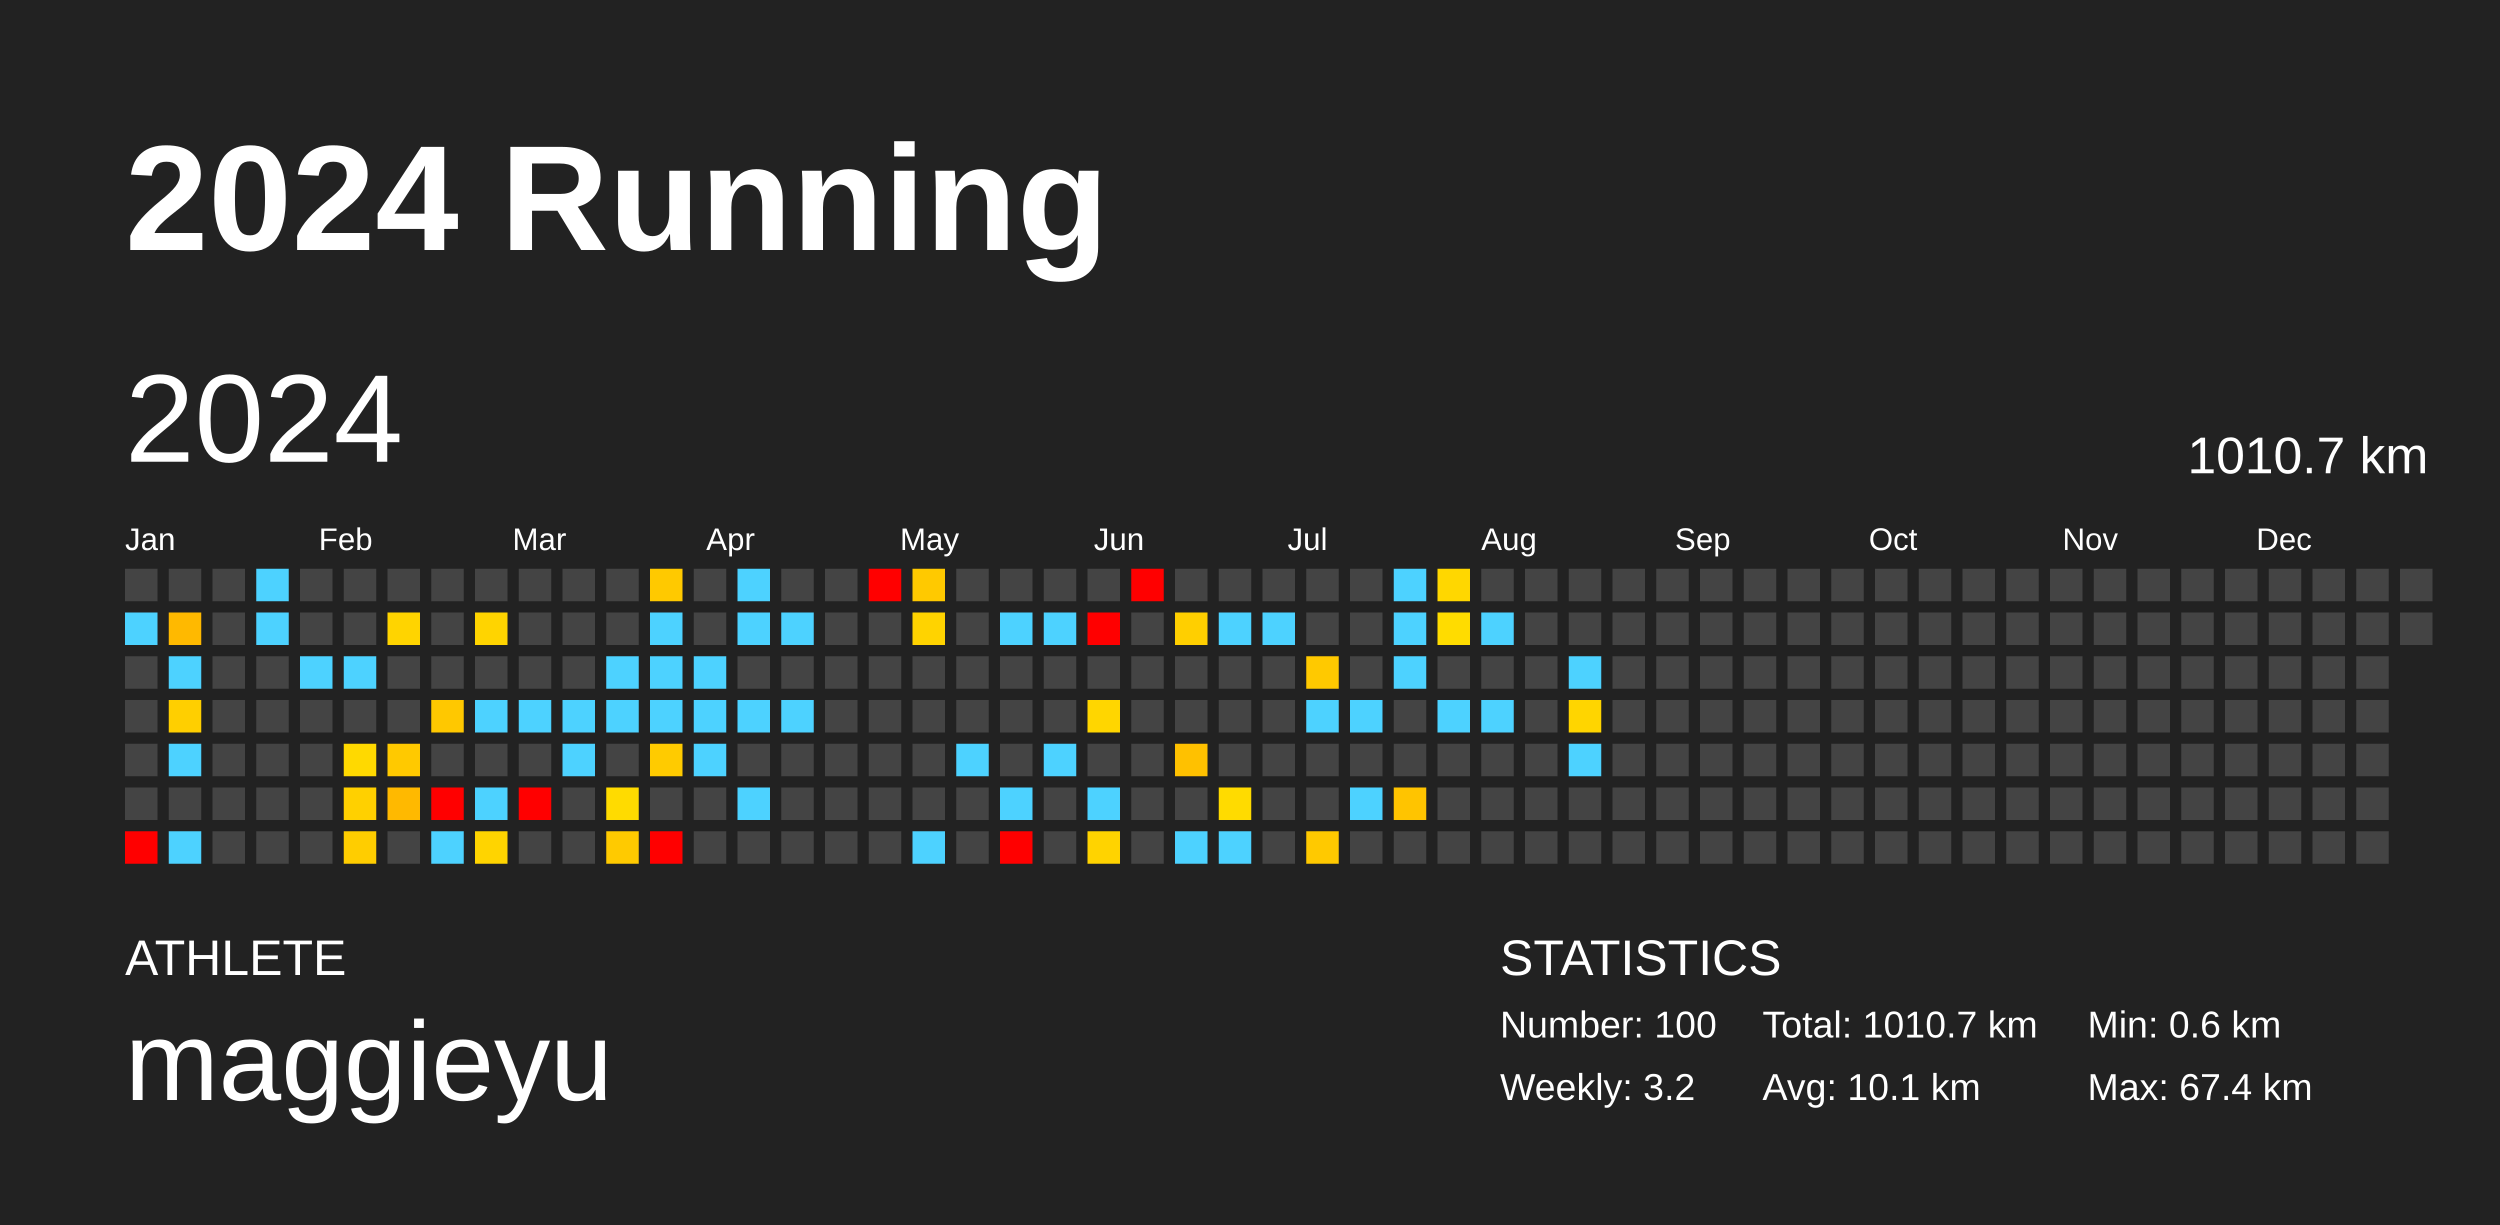
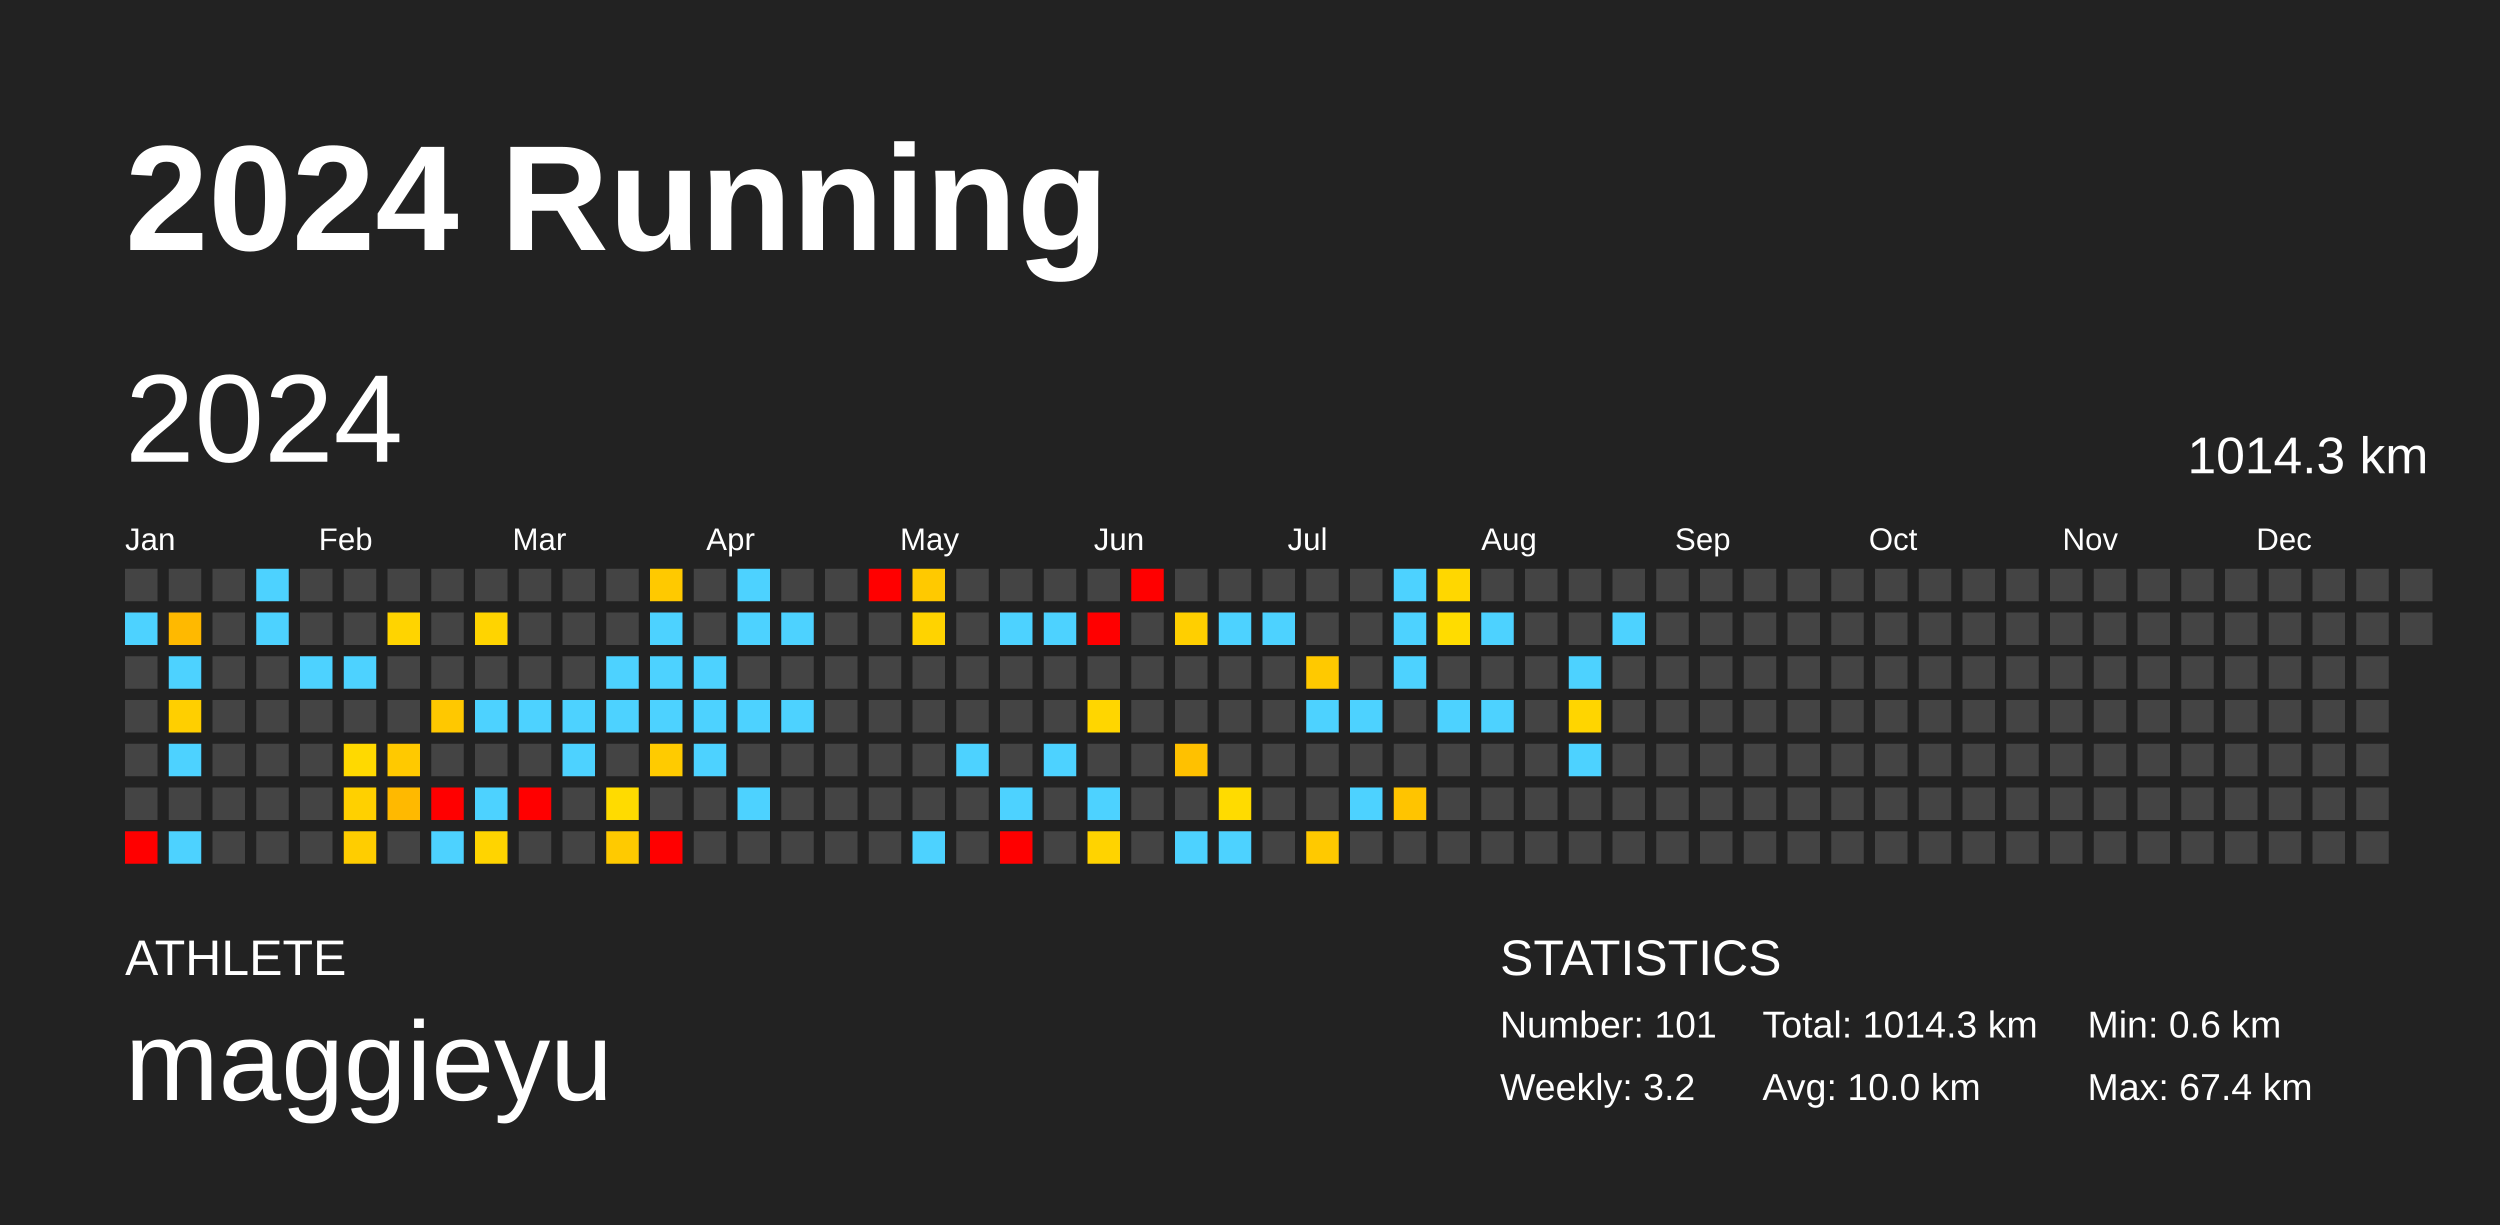
<svg xmlns="http://www.w3.org/2000/svg" baseProfile="full" height="98mm" version="1.1" viewBox="0,0,200,98" width="200mm">
  <defs />
  <rect fill="#222222" height="98" width="200" x="0" y="0" />
  <text fill="#FFFFFF" style="font-size:12px; font-family:Arial; font-weight:bold;" x="10" y="20">2024 Running</text>
  <text fill="#FFFFFF" style="font-size:4px; font-family:Arial" x="10" y="78">ATHLETE</text>
  <text fill="#FFFFFF" style="font-size:9px; font-family:Arial" x="10" y="88">maggieyu</text>
  <text fill="#FFFFFF" style="font-size:4px; font-family:Arial" x="120" y="78">STATISTICS</text>
-   <text fill="#FFFFFF" style="font-size:3px; font-family:Arial" x="120" y="83">Number: 100</text>
+   <text fill="#FFFFFF" style="font-size:3px; font-family:Arial" x="120" y="83">Number: 101</text>
  <text fill="#FFFFFF" style="font-size:3px; font-family:Arial" x="120" y="88">Weekly: 3.2</text>
-   <text fill="#FFFFFF" style="font-size:3px; font-family:Arial" x="141" y="83">Total: 1010.7 km</text>
-   <text fill="#FFFFFF" style="font-size:3px; font-family:Arial" x="141" y="88">Avg: 10.1 km</text>
+   <text fill="#FFFFFF" style="font-size:3px; font-family:Arial" x="141" y="83">Total: 1014.3 km</text>
+   <text fill="#FFFFFF" style="font-size:3px; font-family:Arial" x="141" y="88">Avg: 10.0 km</text>
  <text fill="#FFFFFF" style="font-size:3px; font-family:Arial" x="167" y="83">Min: 0.6 km</text>
  <text fill="#FFFFFF" style="font-size:3px; font-family:Arial" x="167" y="88">Max: 67.4 km</text>
  <text dominant-baseline="hanging" fill="#FFFFFF" style="font-size:10.0px; font-family:Arial;" x="10" y="30">2024</text>
-   <text dominant-baseline="hanging" fill="#FFFFFF" style="font-size:4.125px; font-family:Arial;" x="175" y="35">1010.7 km</text>
+   <text dominant-baseline="hanging" fill="#FFFFFF" style="font-size:4.125px; font-family:Arial;" x="175" y="35">1014.3 km</text>
  <text fill="#FFFFFF" style="font-size:2.5px; font-family:Arial" x="10.0" y="44">Jan</text>
  <text fill="#FFFFFF" style="font-size:2.5px; font-family:Arial" x="25.5" y="44">Feb</text>
  <text fill="#FFFFFF" style="font-size:2.5px; font-family:Arial" x="41.0" y="44">Mar</text>
  <text fill="#FFFFFF" style="font-size:2.5px; font-family:Arial" x="56.5" y="44">Apr</text>
  <text fill="#FFFFFF" style="font-size:2.5px; font-family:Arial" x="72.0" y="44">May</text>
  <text fill="#FFFFFF" style="font-size:2.5px; font-family:Arial" x="87.5" y="44">Jun</text>
  <text fill="#FFFFFF" style="font-size:2.5px; font-family:Arial" x="103.0" y="44">Jul</text>
  <text fill="#FFFFFF" style="font-size:2.5px; font-family:Arial" x="118.5" y="44">Aug</text>
  <text fill="#FFFFFF" style="font-size:2.5px; font-family:Arial" x="134.0" y="44">Sep</text>
  <text fill="#FFFFFF" style="font-size:2.5px; font-family:Arial" x="149.5" y="44">Oct</text>
  <text fill="#FFFFFF" style="font-size:2.5px; font-family:Arial" x="165.0" y="44">Nov</text>
  <text fill="#FFFFFF" style="font-size:2.5px; font-family:Arial" x="180.5" y="44">Dec</text>
  <rect fill="#444444" height="2.6" width="2.6" x="10.0" y="45.5" />
  <rect fill="#4dd2ff" height="2.6" width="2.6" x="10.0" y="49.0" />
  <rect fill="#444444" height="2.6" width="2.6" x="10.0" y="52.5" />
  <rect fill="#444444" height="2.6" width="2.6" x="10.0" y="56.0" />
  <rect fill="#444444" height="2.6" width="2.6" x="10.0" y="59.5" />
  <rect fill="#444444" height="2.6" width="2.6" x="10.0" y="63.0" />
  <rect fill="red" height="2.6" width="2.6" x="10.0" y="66.5" />
  <rect fill="#444444" height="2.6" width="2.6" x="13.5" y="45.5" />
  <rect fill="#ffb900" height="2.6" width="2.6" x="13.5" y="49.0" />
  <rect fill="#4dd2ff" height="2.6" width="2.6" x="13.5" y="52.5" />
  <rect fill="#ffcf00" height="2.6" width="2.6" x="13.5" y="56.0" />
  <rect fill="#4dd2ff" height="2.6" width="2.6" x="13.5" y="59.5" />
  <rect fill="#444444" height="2.6" width="2.6" x="13.5" y="63.0" />
  <rect fill="#4dd2ff" height="2.6" width="2.6" x="13.5" y="66.5" />
  <rect fill="#444444" height="2.6" width="2.6" x="17.0" y="45.5" />
  <rect fill="#444444" height="2.6" width="2.6" x="17.0" y="49.0" />
  <rect fill="#444444" height="2.6" width="2.6" x="17.0" y="52.5" />
  <rect fill="#444444" height="2.6" width="2.6" x="17.0" y="56.0" />
  <rect fill="#444444" height="2.6" width="2.6" x="17.0" y="59.5" />
  <rect fill="#444444" height="2.6" width="2.6" x="17.0" y="63.0" />
  <rect fill="#444444" height="2.6" width="2.6" x="17.0" y="66.5" />
  <rect fill="#4dd2ff" height="2.6" width="2.6" x="20.5" y="45.5" />
  <rect fill="#4dd2ff" height="2.6" width="2.6" x="20.5" y="49.0" />
  <rect fill="#444444" height="2.6" width="2.6" x="20.5" y="52.5" />
  <rect fill="#444444" height="2.6" width="2.6" x="20.5" y="56.0" />
  <rect fill="#444444" height="2.6" width="2.6" x="20.5" y="59.5" />
  <rect fill="#444444" height="2.6" width="2.6" x="20.5" y="63.0" />
  <rect fill="#444444" height="2.6" width="2.6" x="20.5" y="66.5" />
  <rect fill="#444444" height="2.6" width="2.6" x="24.0" y="45.5" />
  <rect fill="#444444" height="2.6" width="2.6" x="24.0" y="49.0" />
  <rect fill="#4dd2ff" height="2.6" width="2.6" x="24.0" y="52.5" />
  <rect fill="#444444" height="2.6" width="2.6" x="24.0" y="56.0" />
  <rect fill="#444444" height="2.6" width="2.6" x="24.0" y="59.5" />
  <rect fill="#444444" height="2.6" width="2.6" x="24.0" y="63.0" />
  <rect fill="#444444" height="2.6" width="2.6" x="24.0" y="66.5" />
  <rect fill="#444444" height="2.6" width="2.6" x="27.5" y="45.5" />
  <rect fill="#444444" height="2.6" width="2.6" x="27.5" y="49.0" />
  <rect fill="#4dd2ff" height="2.6" width="2.6" x="27.5" y="52.5" />
  <rect fill="#444444" height="2.6" width="2.6" x="27.5" y="56.0" />
  <rect fill="#ffd900" height="2.6" width="2.6" x="27.5" y="59.5" />
  <rect fill="#ffd000" height="2.6" width="2.6" x="27.5" y="63.0" />
  <rect fill="#ffcd00" height="2.6" width="2.6" x="27.5" y="66.5" />
  <rect fill="#444444" height="2.6" width="2.6" x="31.0" y="45.5" />
  <rect fill="#ffd400" height="2.6" width="2.6" x="31.0" y="49.0" />
  <rect fill="#444444" height="2.6" width="2.6" x="31.0" y="52.5" />
  <rect fill="#444444" height="2.6" width="2.6" x="31.0" y="56.0" />
  <rect fill="#ffc900" height="2.6" width="2.6" x="31.0" y="59.5" />
  <rect fill="#ffb900" height="2.6" width="2.6" x="31.0" y="63.0" />
  <rect fill="#444444" height="2.6" width="2.6" x="31.0" y="66.5" />
  <rect fill="#444444" height="2.6" width="2.6" x="34.5" y="45.5" />
  <rect fill="#444444" height="2.6" width="2.6" x="34.5" y="49.0" />
  <rect fill="#444444" height="2.6" width="2.6" x="34.5" y="52.5" />
  <rect fill="#ffc800" height="2.6" width="2.6" x="34.5" y="56.0" />
  <rect fill="#444444" height="2.6" width="2.6" x="34.5" y="59.5" />
  <rect fill="red" height="2.6" width="2.6" x="34.5" y="63.0" />
  <rect fill="#4dd2ff" height="2.6" width="2.6" x="34.5" y="66.5" />
  <rect fill="#444444" height="2.6" width="2.6" x="38.0" y="45.5" />
  <rect fill="#ffd400" height="2.6" width="2.6" x="38.0" y="49.0" />
  <rect fill="#444444" height="2.6" width="2.6" x="38.0" y="52.5" />
  <rect fill="#4dd2ff" height="2.6" width="2.6" x="38.0" y="56.0" />
  <rect fill="#444444" height="2.6" width="2.6" x="38.0" y="59.5" />
  <rect fill="#4dd2ff" height="2.6" width="2.6" x="38.0" y="63.0" />
  <rect fill="#ffd400" height="2.6" width="2.6" x="38.0" y="66.5" />
  <rect fill="#444444" height="2.6" width="2.6" x="41.5" y="45.5" />
  <rect fill="#444444" height="2.6" width="2.6" x="41.5" y="49.0" />
  <rect fill="#444444" height="2.6" width="2.6" x="41.5" y="52.5" />
  <rect fill="#4dd2ff" height="2.6" width="2.6" x="41.5" y="56.0" />
  <rect fill="#444444" height="2.6" width="2.6" x="41.5" y="59.5" />
  <rect fill="red" height="2.6" width="2.6" x="41.5" y="63.0" />
  <rect fill="#444444" height="2.6" width="2.6" x="41.5" y="66.5" />
  <rect fill="#444444" height="2.6" width="2.6" x="45.0" y="45.5" />
  <rect fill="#444444" height="2.6" width="2.6" x="45.0" y="49.0" />
  <rect fill="#444444" height="2.6" width="2.6" x="45.0" y="52.5" />
  <rect fill="#4dd2ff" height="2.6" width="2.6" x="45.0" y="56.0" />
  <rect fill="#4dd2ff" height="2.6" width="2.6" x="45.0" y="59.5" />
  <rect fill="#444444" height="2.6" width="2.6" x="45.0" y="63.0" />
  <rect fill="#444444" height="2.6" width="2.6" x="45.0" y="66.5" />
  <rect fill="#444444" height="2.6" width="2.6" x="48.5" y="45.5" />
  <rect fill="#444444" height="2.6" width="2.6" x="48.5" y="49.0" />
  <rect fill="#4dd2ff" height="2.6" width="2.6" x="48.5" y="52.5" />
  <rect fill="#4dd2ff" height="2.6" width="2.6" x="48.5" y="56.0" />
  <rect fill="#444444" height="2.6" width="2.6" x="48.5" y="59.5" />
  <rect fill="#ffdb00" height="2.6" width="2.6" x="48.5" y="63.0" />
  <rect fill="#ffca00" height="2.6" width="2.6" x="48.5" y="66.5" />
  <rect fill="#ffc900" height="2.6" width="2.6" x="52.0" y="45.5" />
  <rect fill="#4dd2ff" height="2.6" width="2.6" x="52.0" y="49.0" />
  <rect fill="#4dd2ff" height="2.6" width="2.6" x="52.0" y="52.5" />
  <rect fill="#4dd2ff" height="2.6" width="2.6" x="52.0" y="56.0" />
  <rect fill="#ffcb00" height="2.6" width="2.6" x="52.0" y="59.5" />
  <rect fill="#444444" height="2.6" width="2.6" x="52.0" y="63.0" />
  <rect fill="red" height="2.6" width="2.6" x="52.0" y="66.5" />
  <rect fill="#444444" height="2.6" width="2.6" x="55.5" y="45.5" />
  <rect fill="#444444" height="2.6" width="2.6" x="55.5" y="49.0" />
  <rect fill="#4dd2ff" height="2.6" width="2.6" x="55.5" y="52.5" />
  <rect fill="#4dd2ff" height="2.6" width="2.6" x="55.5" y="56.0" />
  <rect fill="#4dd2ff" height="2.6" width="2.6" x="55.5" y="59.5" />
  <rect fill="#444444" height="2.6" width="2.6" x="55.5" y="63.0" />
  <rect fill="#444444" height="2.6" width="2.6" x="55.5" y="66.5" />
  <rect fill="#4dd2ff" height="2.6" width="2.6" x="59.0" y="45.5" />
  <rect fill="#4dd2ff" height="2.6" width="2.6" x="59.0" y="49.0" />
  <rect fill="#444444" height="2.6" width="2.6" x="59.0" y="52.5" />
  <rect fill="#4dd2ff" height="2.6" width="2.6" x="59.0" y="56.0" />
  <rect fill="#444444" height="2.6" width="2.6" x="59.0" y="59.5" />
  <rect fill="#4dd2ff" height="2.6" width="2.6" x="59.0" y="63.0" />
  <rect fill="#444444" height="2.6" width="2.6" x="59.0" y="66.5" />
  <rect fill="#444444" height="2.6" width="2.6" x="62.5" y="45.5" />
  <rect fill="#4dd2ff" height="2.6" width="2.6" x="62.5" y="49.0" />
  <rect fill="#444444" height="2.6" width="2.6" x="62.5" y="52.5" />
  <rect fill="#4dd2ff" height="2.6" width="2.6" x="62.5" y="56.0" />
  <rect fill="#444444" height="2.6" width="2.6" x="62.5" y="59.5" />
  <rect fill="#444444" height="2.6" width="2.6" x="62.5" y="63.0" />
  <rect fill="#444444" height="2.6" width="2.6" x="62.5" y="66.5" />
  <rect fill="#444444" height="2.6" width="2.6" x="66.0" y="45.5" />
  <rect fill="#444444" height="2.6" width="2.6" x="66.0" y="49.0" />
  <rect fill="#444444" height="2.6" width="2.6" x="66.0" y="52.5" />
  <rect fill="#444444" height="2.6" width="2.6" x="66.0" y="56.0" />
  <rect fill="#444444" height="2.6" width="2.6" x="66.0" y="59.5" />
  <rect fill="#444444" height="2.6" width="2.6" x="66.0" y="63.0" />
  <rect fill="#444444" height="2.6" width="2.6" x="66.0" y="66.5" />
  <rect fill="red" height="2.6" width="2.6" x="69.5" y="45.5" />
  <rect fill="#444444" height="2.6" width="2.6" x="69.5" y="49.0" />
  <rect fill="#444444" height="2.6" width="2.6" x="69.5" y="52.5" />
  <rect fill="#444444" height="2.6" width="2.6" x="69.5" y="56.0" />
  <rect fill="#444444" height="2.6" width="2.6" x="69.5" y="59.5" />
  <rect fill="#444444" height="2.6" width="2.6" x="69.5" y="63.0" />
  <rect fill="#444444" height="2.6" width="2.6" x="69.5" y="66.5" />
  <rect fill="#ffc900" height="2.6" width="2.6" x="73.0" y="45.5" />
  <rect fill="#ffd300" height="2.6" width="2.6" x="73.0" y="49.0" />
  <rect fill="#444444" height="2.6" width="2.6" x="73.0" y="52.5" />
  <rect fill="#444444" height="2.6" width="2.6" x="73.0" y="56.0" />
  <rect fill="#444444" height="2.6" width="2.6" x="73.0" y="59.5" />
  <rect fill="#444444" height="2.6" width="2.6" x="73.0" y="63.0" />
  <rect fill="#4dd2ff" height="2.6" width="2.6" x="73.0" y="66.5" />
  <rect fill="#444444" height="2.6" width="2.6" x="76.5" y="45.5" />
  <rect fill="#444444" height="2.6" width="2.6" x="76.5" y="49.0" />
  <rect fill="#444444" height="2.6" width="2.6" x="76.5" y="52.5" />
  <rect fill="#444444" height="2.6" width="2.6" x="76.5" y="56.0" />
  <rect fill="#4dd2ff" height="2.6" width="2.6" x="76.5" y="59.5" />
  <rect fill="#444444" height="2.6" width="2.6" x="76.5" y="63.0" />
  <rect fill="#444444" height="2.6" width="2.6" x="76.5" y="66.5" />
  <rect fill="#444444" height="2.6" width="2.6" x="80.0" y="45.5" />
  <rect fill="#4dd2ff" height="2.6" width="2.6" x="80.0" y="49.0" />
  <rect fill="#444444" height="2.6" width="2.6" x="80.0" y="52.5" />
  <rect fill="#444444" height="2.6" width="2.6" x="80.0" y="56.0" />
  <rect fill="#444444" height="2.6" width="2.6" x="80.0" y="59.5" />
  <rect fill="#4dd2ff" height="2.6" width="2.6" x="80.0" y="63.0" />
  <rect fill="red" height="2.6" width="2.6" x="80.0" y="66.5" />
  <rect fill="#444444" height="2.6" width="2.6" x="83.5" y="45.5" />
  <rect fill="#4dd2ff" height="2.6" width="2.6" x="83.5" y="49.0" />
  <rect fill="#444444" height="2.6" width="2.6" x="83.5" y="52.5" />
  <rect fill="#444444" height="2.6" width="2.6" x="83.5" y="56.0" />
  <rect fill="#4dd2ff" height="2.6" width="2.6" x="83.5" y="59.5" />
  <rect fill="#444444" height="2.6" width="2.6" x="83.5" y="63.0" />
  <rect fill="#444444" height="2.6" width="2.6" x="83.5" y="66.5" />
  <rect fill="#444444" height="2.6" width="2.6" x="87.0" y="45.5" />
  <rect fill="red" height="2.6" width="2.6" x="87.0" y="49.0" />
  <rect fill="#444444" height="2.6" width="2.6" x="87.0" y="52.5" />
  <rect fill="#ffd600" height="2.6" width="2.6" x="87.0" y="56.0" />
  <rect fill="#444444" height="2.6" width="2.6" x="87.0" y="59.5" />
  <rect fill="#4dd2ff" height="2.6" width="2.6" x="87.0" y="63.0" />
  <rect fill="#ffd300" height="2.6" width="2.6" x="87.0" y="66.5" />
  <rect fill="red" height="2.6" width="2.6" x="90.5" y="45.5" />
  <rect fill="#444444" height="2.6" width="2.6" x="90.5" y="49.0" />
  <rect fill="#444444" height="2.6" width="2.6" x="90.5" y="52.5" />
  <rect fill="#444444" height="2.6" width="2.6" x="90.5" y="56.0" />
  <rect fill="#444444" height="2.6" width="2.6" x="90.5" y="59.5" />
  <rect fill="#444444" height="2.6" width="2.6" x="90.5" y="63.0" />
  <rect fill="#444444" height="2.6" width="2.6" x="90.5" y="66.5" />
  <rect fill="#444444" height="2.6" width="2.6" x="94.0" y="45.5" />
  <rect fill="#ffcf00" height="2.6" width="2.6" x="94.0" y="49.0" />
  <rect fill="#444444" height="2.6" width="2.6" x="94.0" y="52.5" />
  <rect fill="#444444" height="2.6" width="2.6" x="94.0" y="56.0" />
  <rect fill="#ffc100" height="2.6" width="2.6" x="94.0" y="59.5" />
  <rect fill="#444444" height="2.6" width="2.6" x="94.0" y="63.0" />
  <rect fill="#4dd2ff" height="2.6" width="2.6" x="94.0" y="66.5" />
  <rect fill="#444444" height="2.6" width="2.6" x="97.5" y="45.5" />
  <rect fill="#4dd2ff" height="2.6" width="2.6" x="97.5" y="49.0" />
  <rect fill="#444444" height="2.6" width="2.6" x="97.5" y="52.5" />
  <rect fill="#444444" height="2.6" width="2.6" x="97.5" y="56.0" />
  <rect fill="#444444" height="2.6" width="2.6" x="97.5" y="59.5" />
  <rect fill="#ffdb00" height="2.6" width="2.6" x="97.5" y="63.0" />
  <rect fill="#4dd2ff" height="2.6" width="2.6" x="97.5" y="66.5" />
  <rect fill="#444444" height="2.6" width="2.6" x="101.0" y="45.5" />
  <rect fill="#4dd2ff" height="2.6" width="2.6" x="101.0" y="49.0" />
  <rect fill="#444444" height="2.6" width="2.6" x="101.0" y="52.5" />
  <rect fill="#444444" height="2.6" width="2.6" x="101.0" y="56.0" />
  <rect fill="#444444" height="2.6" width="2.6" x="101.0" y="59.5" />
  <rect fill="#444444" height="2.6" width="2.6" x="101.0" y="63.0" />
  <rect fill="#444444" height="2.6" width="2.6" x="101.0" y="66.5" />
  <rect fill="#444444" height="2.6" width="2.6" x="104.5" y="45.5" />
  <rect fill="#444444" height="2.6" width="2.6" x="104.5" y="49.0" />
  <rect fill="#ffc900" height="2.6" width="2.6" x="104.5" y="52.5" />
  <rect fill="#4dd2ff" height="2.6" width="2.6" x="104.5" y="56.0" />
  <rect fill="#444444" height="2.6" width="2.6" x="104.5" y="59.5" />
  <rect fill="#444444" height="2.6" width="2.6" x="104.5" y="63.0" />
  <rect fill="#ffc900" height="2.6" width="2.6" x="104.5" y="66.5" />
  <rect fill="#444444" height="2.6" width="2.6" x="108.0" y="45.5" />
  <rect fill="#444444" height="2.6" width="2.6" x="108.0" y="49.0" />
  <rect fill="#444444" height="2.6" width="2.6" x="108.0" y="52.5" />
  <rect fill="#4dd2ff" height="2.6" width="2.6" x="108.0" y="56.0" />
  <rect fill="#444444" height="2.6" width="2.6" x="108.0" y="59.5" />
  <rect fill="#4dd2ff" height="2.6" width="2.6" x="108.0" y="63.0" />
  <rect fill="#444444" height="2.6" width="2.6" x="108.0" y="66.5" />
  <rect fill="#4dd2ff" height="2.6" width="2.6" x="111.5" y="45.5" />
  <rect fill="#4dd2ff" height="2.6" width="2.6" x="111.5" y="49.0" />
  <rect fill="#4dd2ff" height="2.6" width="2.6" x="111.5" y="52.5" />
  <rect fill="#444444" height="2.6" width="2.6" x="111.5" y="56.0" />
  <rect fill="#444444" height="2.6" width="2.6" x="111.5" y="59.5" />
  <rect fill="#ffc400" height="2.6" width="2.6" x="111.5" y="63.0" />
  <rect fill="#444444" height="2.6" width="2.6" x="111.5" y="66.5" />
  <rect fill="#ffd700" height="2.6" width="2.6" x="115.0" y="45.5" />
  <rect fill="#ffdc00" height="2.6" width="2.6" x="115.0" y="49.0" />
  <rect fill="#444444" height="2.6" width="2.6" x="115.0" y="52.5" />
  <rect fill="#4dd2ff" height="2.6" width="2.6" x="115.0" y="56.0" />
  <rect fill="#444444" height="2.6" width="2.6" x="115.0" y="59.5" />
  <rect fill="#444444" height="2.6" width="2.6" x="115.0" y="63.0" />
  <rect fill="#444444" height="2.6" width="2.6" x="115.0" y="66.5" />
  <rect fill="#444444" height="2.6" width="2.6" x="118.5" y="45.5" />
  <rect fill="#4dd2ff" height="2.6" width="2.6" x="118.5" y="49.0" />
  <rect fill="#444444" height="2.6" width="2.6" x="118.5" y="52.5" />
  <rect fill="#4dd2ff" height="2.6" width="2.6" x="118.5" y="56.0" />
  <rect fill="#444444" height="2.6" width="2.6" x="118.5" y="59.5" />
  <rect fill="#444444" height="2.6" width="2.6" x="118.5" y="63.0" />
  <rect fill="#444444" height="2.6" width="2.6" x="118.5" y="66.5" />
  <rect fill="#444444" height="2.6" width="2.6" x="122.0" y="45.5" />
  <rect fill="#444444" height="2.6" width="2.6" x="122.0" y="49.0" />
  <rect fill="#444444" height="2.6" width="2.6" x="122.0" y="52.5" />
  <rect fill="#444444" height="2.6" width="2.6" x="122.0" y="56.0" />
  <rect fill="#444444" height="2.6" width="2.6" x="122.0" y="59.5" />
  <rect fill="#444444" height="2.6" width="2.6" x="122.0" y="63.0" />
  <rect fill="#444444" height="2.6" width="2.6" x="122.0" y="66.5" />
  <rect fill="#444444" height="2.6" width="2.6" x="125.5" y="45.5" />
  <rect fill="#444444" height="2.6" width="2.6" x="125.5" y="49.0" />
  <rect fill="#4dd2ff" height="2.6" width="2.6" x="125.5" y="52.5" />
  <rect fill="#ffd500" height="2.6" width="2.6" x="125.5" y="56.0" />
  <rect fill="#4dd2ff" height="2.6" width="2.6" x="125.5" y="59.5" />
  <rect fill="#444444" height="2.6" width="2.6" x="125.5" y="63.0" />
  <rect fill="#444444" height="2.6" width="2.6" x="125.5" y="66.5" />
  <rect fill="#444444" height="2.6" width="2.6" x="129.0" y="45.5" />
-   <rect fill="#444444" height="2.6" width="2.6" x="129.0" y="49.0" />
+   <rect fill="#4dd2ff" height="2.6" width="2.6" x="129.0" y="49.0" />
  <rect fill="#444444" height="2.6" width="2.6" x="129.0" y="52.5" />
  <rect fill="#444444" height="2.6" width="2.6" x="129.0" y="56.0" />
  <rect fill="#444444" height="2.6" width="2.6" x="129.0" y="59.5" />
  <rect fill="#444444" height="2.6" width="2.6" x="129.0" y="63.0" />
  <rect fill="#444444" height="2.6" width="2.6" x="129.0" y="66.5" />
  <rect fill="#444444" height="2.6" width="2.6" x="132.5" y="45.5" />
  <rect fill="#444444" height="2.6" width="2.6" x="132.5" y="49.0" />
  <rect fill="#444444" height="2.6" width="2.6" x="132.5" y="52.5" />
  <rect fill="#444444" height="2.6" width="2.6" x="132.5" y="56.0" />
  <rect fill="#444444" height="2.6" width="2.6" x="132.5" y="59.5" />
  <rect fill="#444444" height="2.6" width="2.6" x="132.5" y="63.0" />
  <rect fill="#444444" height="2.6" width="2.6" x="132.5" y="66.5" />
  <rect fill="#444444" height="2.6" width="2.6" x="136.0" y="45.5" />
  <rect fill="#444444" height="2.6" width="2.6" x="136.0" y="49.0" />
  <rect fill="#444444" height="2.6" width="2.6" x="136.0" y="52.5" />
  <rect fill="#444444" height="2.6" width="2.6" x="136.0" y="56.0" />
  <rect fill="#444444" height="2.6" width="2.6" x="136.0" y="59.5" />
  <rect fill="#444444" height="2.6" width="2.6" x="136.0" y="63.0" />
  <rect fill="#444444" height="2.6" width="2.6" x="136.0" y="66.5" />
  <rect fill="#444444" height="2.6" width="2.6" x="139.5" y="45.5" />
  <rect fill="#444444" height="2.6" width="2.6" x="139.5" y="49.0" />
  <rect fill="#444444" height="2.6" width="2.6" x="139.5" y="52.5" />
  <rect fill="#444444" height="2.6" width="2.6" x="139.5" y="56.0" />
  <rect fill="#444444" height="2.6" width="2.6" x="139.5" y="59.5" />
  <rect fill="#444444" height="2.6" width="2.6" x="139.5" y="63.0" />
  <rect fill="#444444" height="2.6" width="2.6" x="139.5" y="66.5" />
  <rect fill="#444444" height="2.6" width="2.6" x="143.0" y="45.5" />
  <rect fill="#444444" height="2.6" width="2.6" x="143.0" y="49.0" />
  <rect fill="#444444" height="2.6" width="2.6" x="143.0" y="52.5" />
  <rect fill="#444444" height="2.6" width="2.6" x="143.0" y="56.0" />
  <rect fill="#444444" height="2.6" width="2.6" x="143.0" y="59.5" />
  <rect fill="#444444" height="2.6" width="2.6" x="143.0" y="63.0" />
  <rect fill="#444444" height="2.6" width="2.6" x="143.0" y="66.5" />
  <rect fill="#444444" height="2.6" width="2.6" x="146.5" y="45.5" />
  <rect fill="#444444" height="2.6" width="2.6" x="146.5" y="49.0" />
  <rect fill="#444444" height="2.6" width="2.6" x="146.5" y="52.5" />
  <rect fill="#444444" height="2.6" width="2.6" x="146.5" y="56.0" />
  <rect fill="#444444" height="2.6" width="2.6" x="146.5" y="59.5" />
  <rect fill="#444444" height="2.6" width="2.6" x="146.5" y="63.0" />
  <rect fill="#444444" height="2.6" width="2.6" x="146.5" y="66.5" />
  <rect fill="#444444" height="2.6" width="2.6" x="150.0" y="45.5" />
  <rect fill="#444444" height="2.6" width="2.6" x="150.0" y="49.0" />
  <rect fill="#444444" height="2.6" width="2.6" x="150.0" y="52.5" />
  <rect fill="#444444" height="2.6" width="2.6" x="150.0" y="56.0" />
  <rect fill="#444444" height="2.6" width="2.6" x="150.0" y="59.5" />
  <rect fill="#444444" height="2.6" width="2.6" x="150.0" y="63.0" />
  <rect fill="#444444" height="2.6" width="2.6" x="150.0" y="66.5" />
  <rect fill="#444444" height="2.6" width="2.6" x="153.5" y="45.5" />
  <rect fill="#444444" height="2.6" width="2.6" x="153.5" y="49.0" />
  <rect fill="#444444" height="2.6" width="2.6" x="153.5" y="52.5" />
  <rect fill="#444444" height="2.6" width="2.6" x="153.5" y="56.0" />
  <rect fill="#444444" height="2.6" width="2.6" x="153.5" y="59.5" />
  <rect fill="#444444" height="2.6" width="2.6" x="153.5" y="63.0" />
  <rect fill="#444444" height="2.6" width="2.6" x="153.5" y="66.5" />
  <rect fill="#444444" height="2.6" width="2.6" x="157.0" y="45.5" />
  <rect fill="#444444" height="2.6" width="2.6" x="157.0" y="49.0" />
  <rect fill="#444444" height="2.6" width="2.6" x="157.0" y="52.5" />
  <rect fill="#444444" height="2.6" width="2.6" x="157.0" y="56.0" />
  <rect fill="#444444" height="2.6" width="2.6" x="157.0" y="59.5" />
  <rect fill="#444444" height="2.6" width="2.6" x="157.0" y="63.0" />
  <rect fill="#444444" height="2.6" width="2.6" x="157.0" y="66.5" />
  <rect fill="#444444" height="2.6" width="2.6" x="160.5" y="45.5" />
  <rect fill="#444444" height="2.6" width="2.6" x="160.5" y="49.0" />
  <rect fill="#444444" height="2.6" width="2.6" x="160.5" y="52.5" />
  <rect fill="#444444" height="2.6" width="2.6" x="160.5" y="56.0" />
  <rect fill="#444444" height="2.6" width="2.6" x="160.5" y="59.5" />
  <rect fill="#444444" height="2.6" width="2.6" x="160.5" y="63.0" />
  <rect fill="#444444" height="2.6" width="2.6" x="160.5" y="66.5" />
  <rect fill="#444444" height="2.6" width="2.6" x="164.0" y="45.5" />
  <rect fill="#444444" height="2.6" width="2.6" x="164.0" y="49.0" />
  <rect fill="#444444" height="2.6" width="2.6" x="164.0" y="52.5" />
  <rect fill="#444444" height="2.6" width="2.6" x="164.0" y="56.0" />
  <rect fill="#444444" height="2.6" width="2.6" x="164.0" y="59.5" />
  <rect fill="#444444" height="2.6" width="2.6" x="164.0" y="63.0" />
  <rect fill="#444444" height="2.6" width="2.6" x="164.0" y="66.5" />
  <rect fill="#444444" height="2.6" width="2.6" x="167.5" y="45.5" />
  <rect fill="#444444" height="2.6" width="2.6" x="167.5" y="49.0" />
  <rect fill="#444444" height="2.6" width="2.6" x="167.5" y="52.5" />
  <rect fill="#444444" height="2.6" width="2.6" x="167.5" y="56.0" />
  <rect fill="#444444" height="2.6" width="2.6" x="167.5" y="59.5" />
  <rect fill="#444444" height="2.6" width="2.6" x="167.5" y="63.0" />
  <rect fill="#444444" height="2.6" width="2.6" x="167.5" y="66.5" />
  <rect fill="#444444" height="2.6" width="2.6" x="171.0" y="45.5" />
  <rect fill="#444444" height="2.6" width="2.6" x="171.0" y="49.0" />
  <rect fill="#444444" height="2.6" width="2.6" x="171.0" y="52.5" />
  <rect fill="#444444" height="2.6" width="2.6" x="171.0" y="56.0" />
  <rect fill="#444444" height="2.6" width="2.6" x="171.0" y="59.5" />
  <rect fill="#444444" height="2.6" width="2.6" x="171.0" y="63.0" />
  <rect fill="#444444" height="2.6" width="2.6" x="171.0" y="66.5" />
  <rect fill="#444444" height="2.6" width="2.6" x="174.5" y="45.5" />
  <rect fill="#444444" height="2.6" width="2.6" x="174.5" y="49.0" />
  <rect fill="#444444" height="2.6" width="2.6" x="174.5" y="52.5" />
  <rect fill="#444444" height="2.6" width="2.6" x="174.5" y="56.0" />
  <rect fill="#444444" height="2.6" width="2.6" x="174.5" y="59.5" />
  <rect fill="#444444" height="2.6" width="2.6" x="174.5" y="63.0" />
  <rect fill="#444444" height="2.6" width="2.6" x="174.5" y="66.5" />
  <rect fill="#444444" height="2.6" width="2.6" x="178.0" y="45.5" />
  <rect fill="#444444" height="2.6" width="2.6" x="178.0" y="49.0" />
  <rect fill="#444444" height="2.6" width="2.6" x="178.0" y="52.5" />
  <rect fill="#444444" height="2.6" width="2.6" x="178.0" y="56.0" />
  <rect fill="#444444" height="2.6" width="2.6" x="178.0" y="59.5" />
  <rect fill="#444444" height="2.6" width="2.6" x="178.0" y="63.0" />
  <rect fill="#444444" height="2.6" width="2.6" x="178.0" y="66.5" />
  <rect fill="#444444" height="2.6" width="2.6" x="181.5" y="45.5" />
  <rect fill="#444444" height="2.6" width="2.6" x="181.5" y="49.0" />
  <rect fill="#444444" height="2.6" width="2.6" x="181.5" y="52.5" />
  <rect fill="#444444" height="2.6" width="2.6" x="181.5" y="56.0" />
  <rect fill="#444444" height="2.6" width="2.6" x="181.5" y="59.5" />
  <rect fill="#444444" height="2.6" width="2.6" x="181.5" y="63.0" />
  <rect fill="#444444" height="2.6" width="2.6" x="181.5" y="66.5" />
  <rect fill="#444444" height="2.6" width="2.6" x="185.0" y="45.5" />
  <rect fill="#444444" height="2.6" width="2.6" x="185.0" y="49.0" />
  <rect fill="#444444" height="2.6" width="2.6" x="185.0" y="52.5" />
  <rect fill="#444444" height="2.6" width="2.6" x="185.0" y="56.0" />
  <rect fill="#444444" height="2.6" width="2.6" x="185.0" y="59.5" />
  <rect fill="#444444" height="2.6" width="2.6" x="185.0" y="63.0" />
  <rect fill="#444444" height="2.6" width="2.6" x="185.0" y="66.5" />
  <rect fill="#444444" height="2.6" width="2.6" x="188.5" y="45.5" />
  <rect fill="#444444" height="2.6" width="2.6" x="188.5" y="49.0" />
  <rect fill="#444444" height="2.6" width="2.6" x="188.5" y="52.5" />
  <rect fill="#444444" height="2.6" width="2.6" x="188.5" y="56.0" />
  <rect fill="#444444" height="2.6" width="2.6" x="188.5" y="59.5" />
  <rect fill="#444444" height="2.6" width="2.6" x="188.5" y="63.0" />
  <rect fill="#444444" height="2.6" width="2.6" x="188.5" y="66.5" />
  <rect fill="#444444" height="2.6" width="2.6" x="192.0" y="45.5" />
  <rect fill="#444444" height="2.6" width="2.6" x="192.0" y="49.0" />
</svg>
